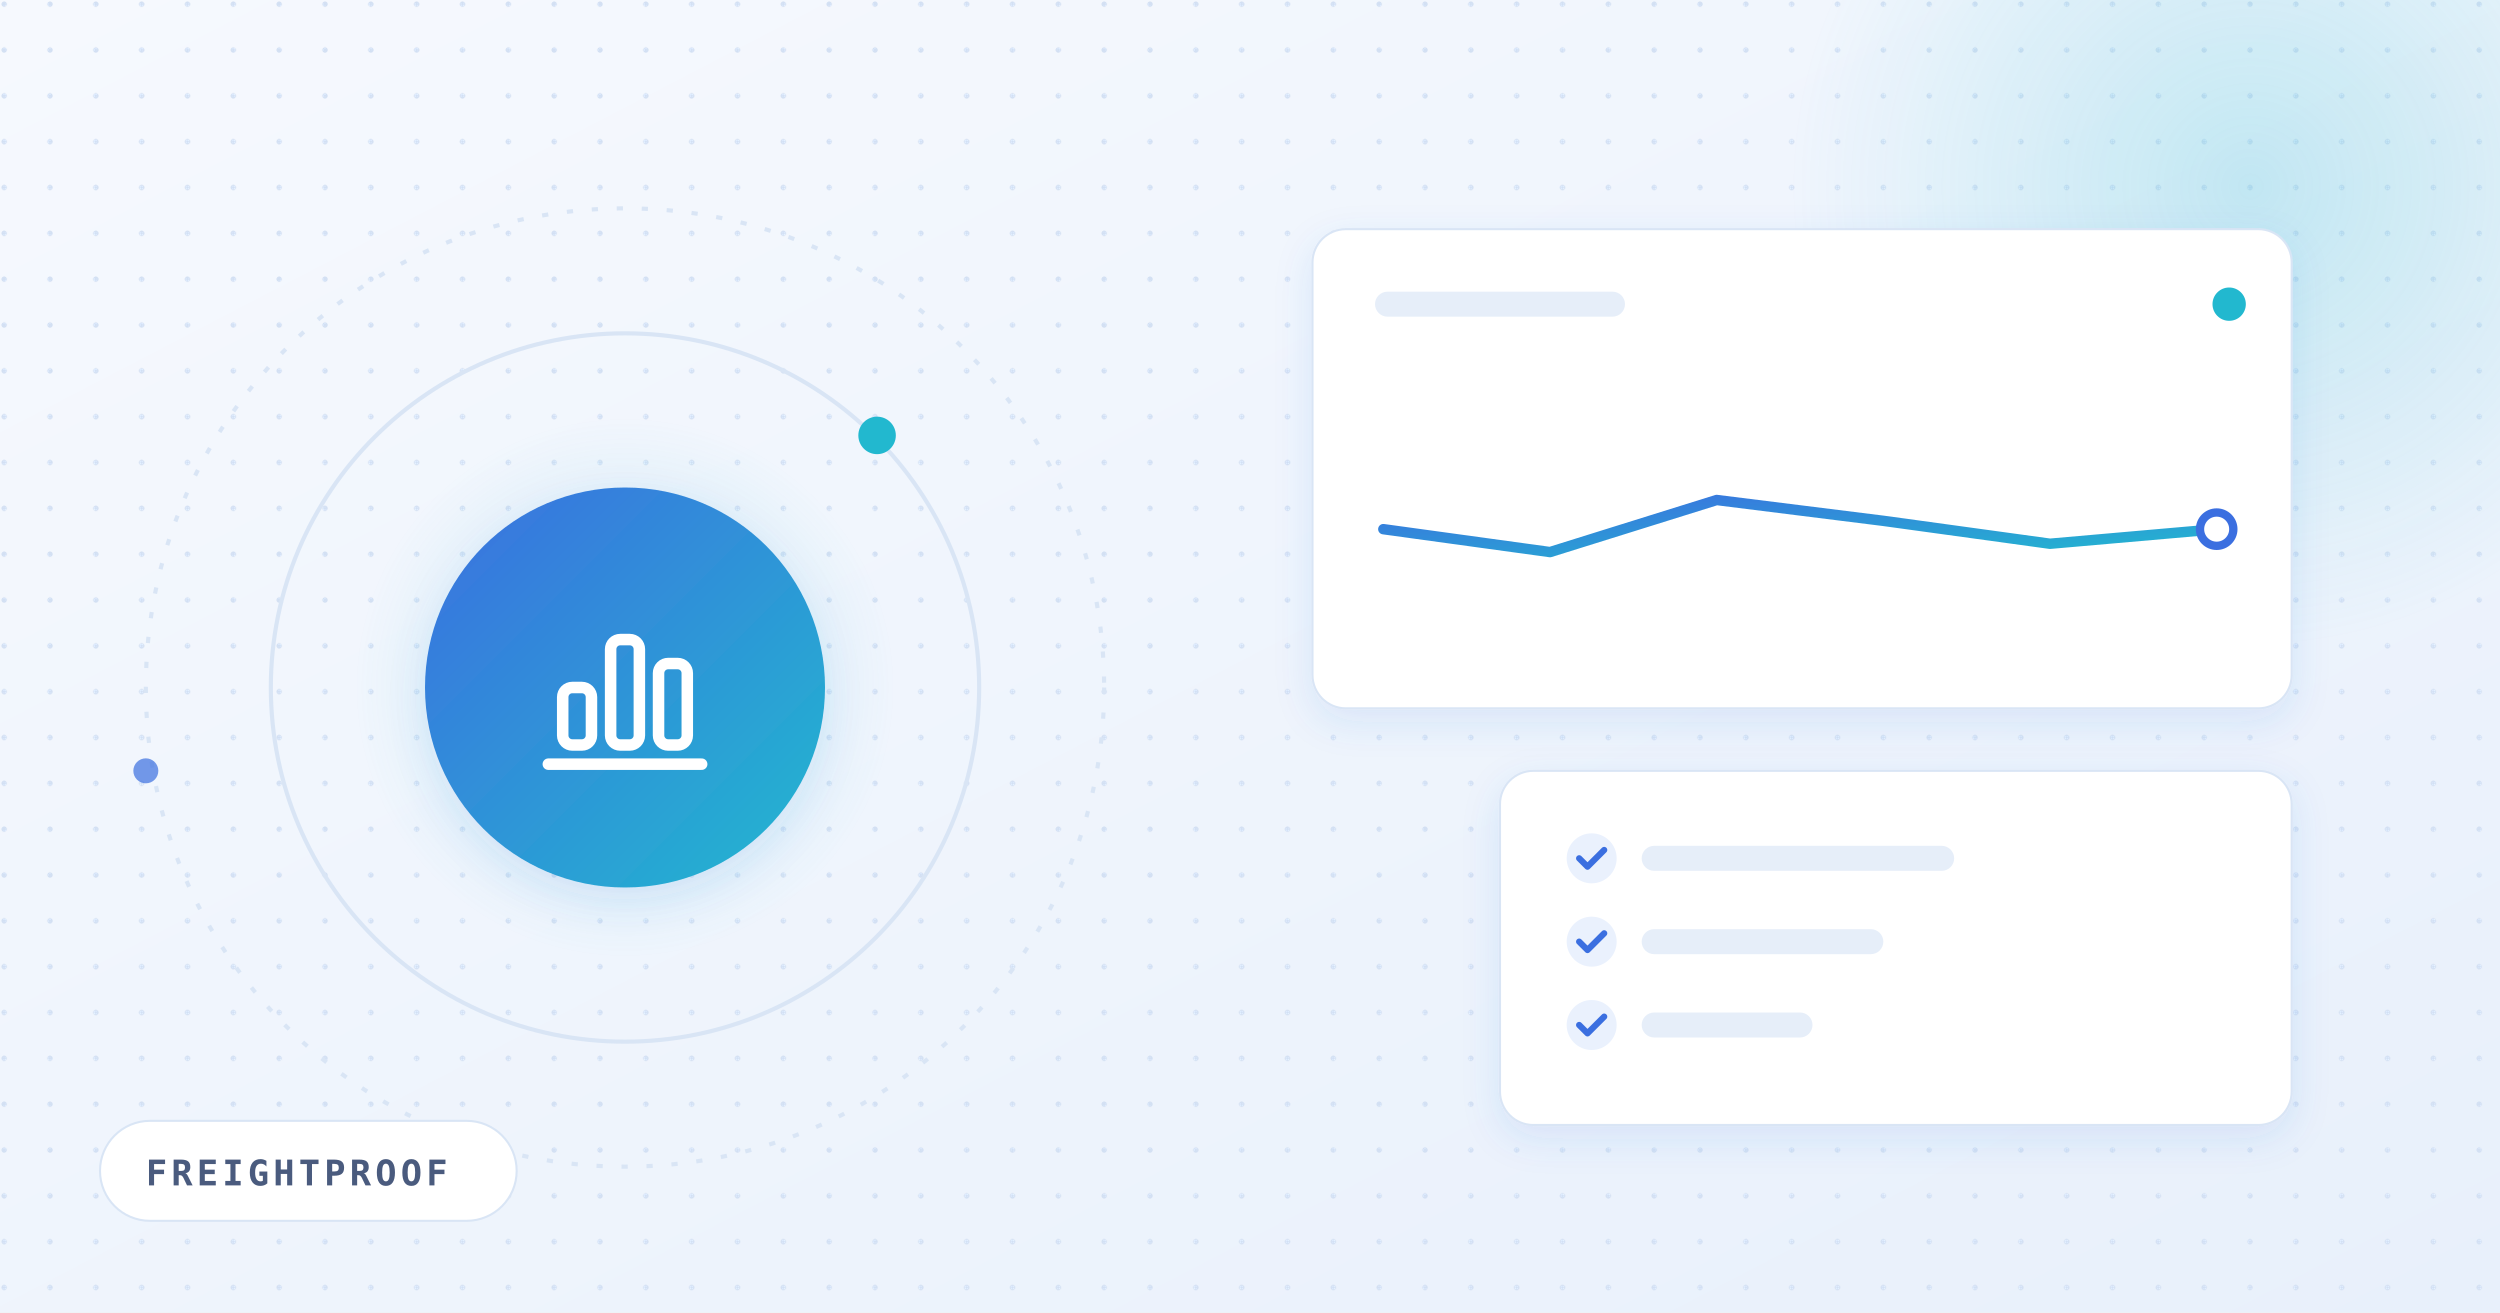
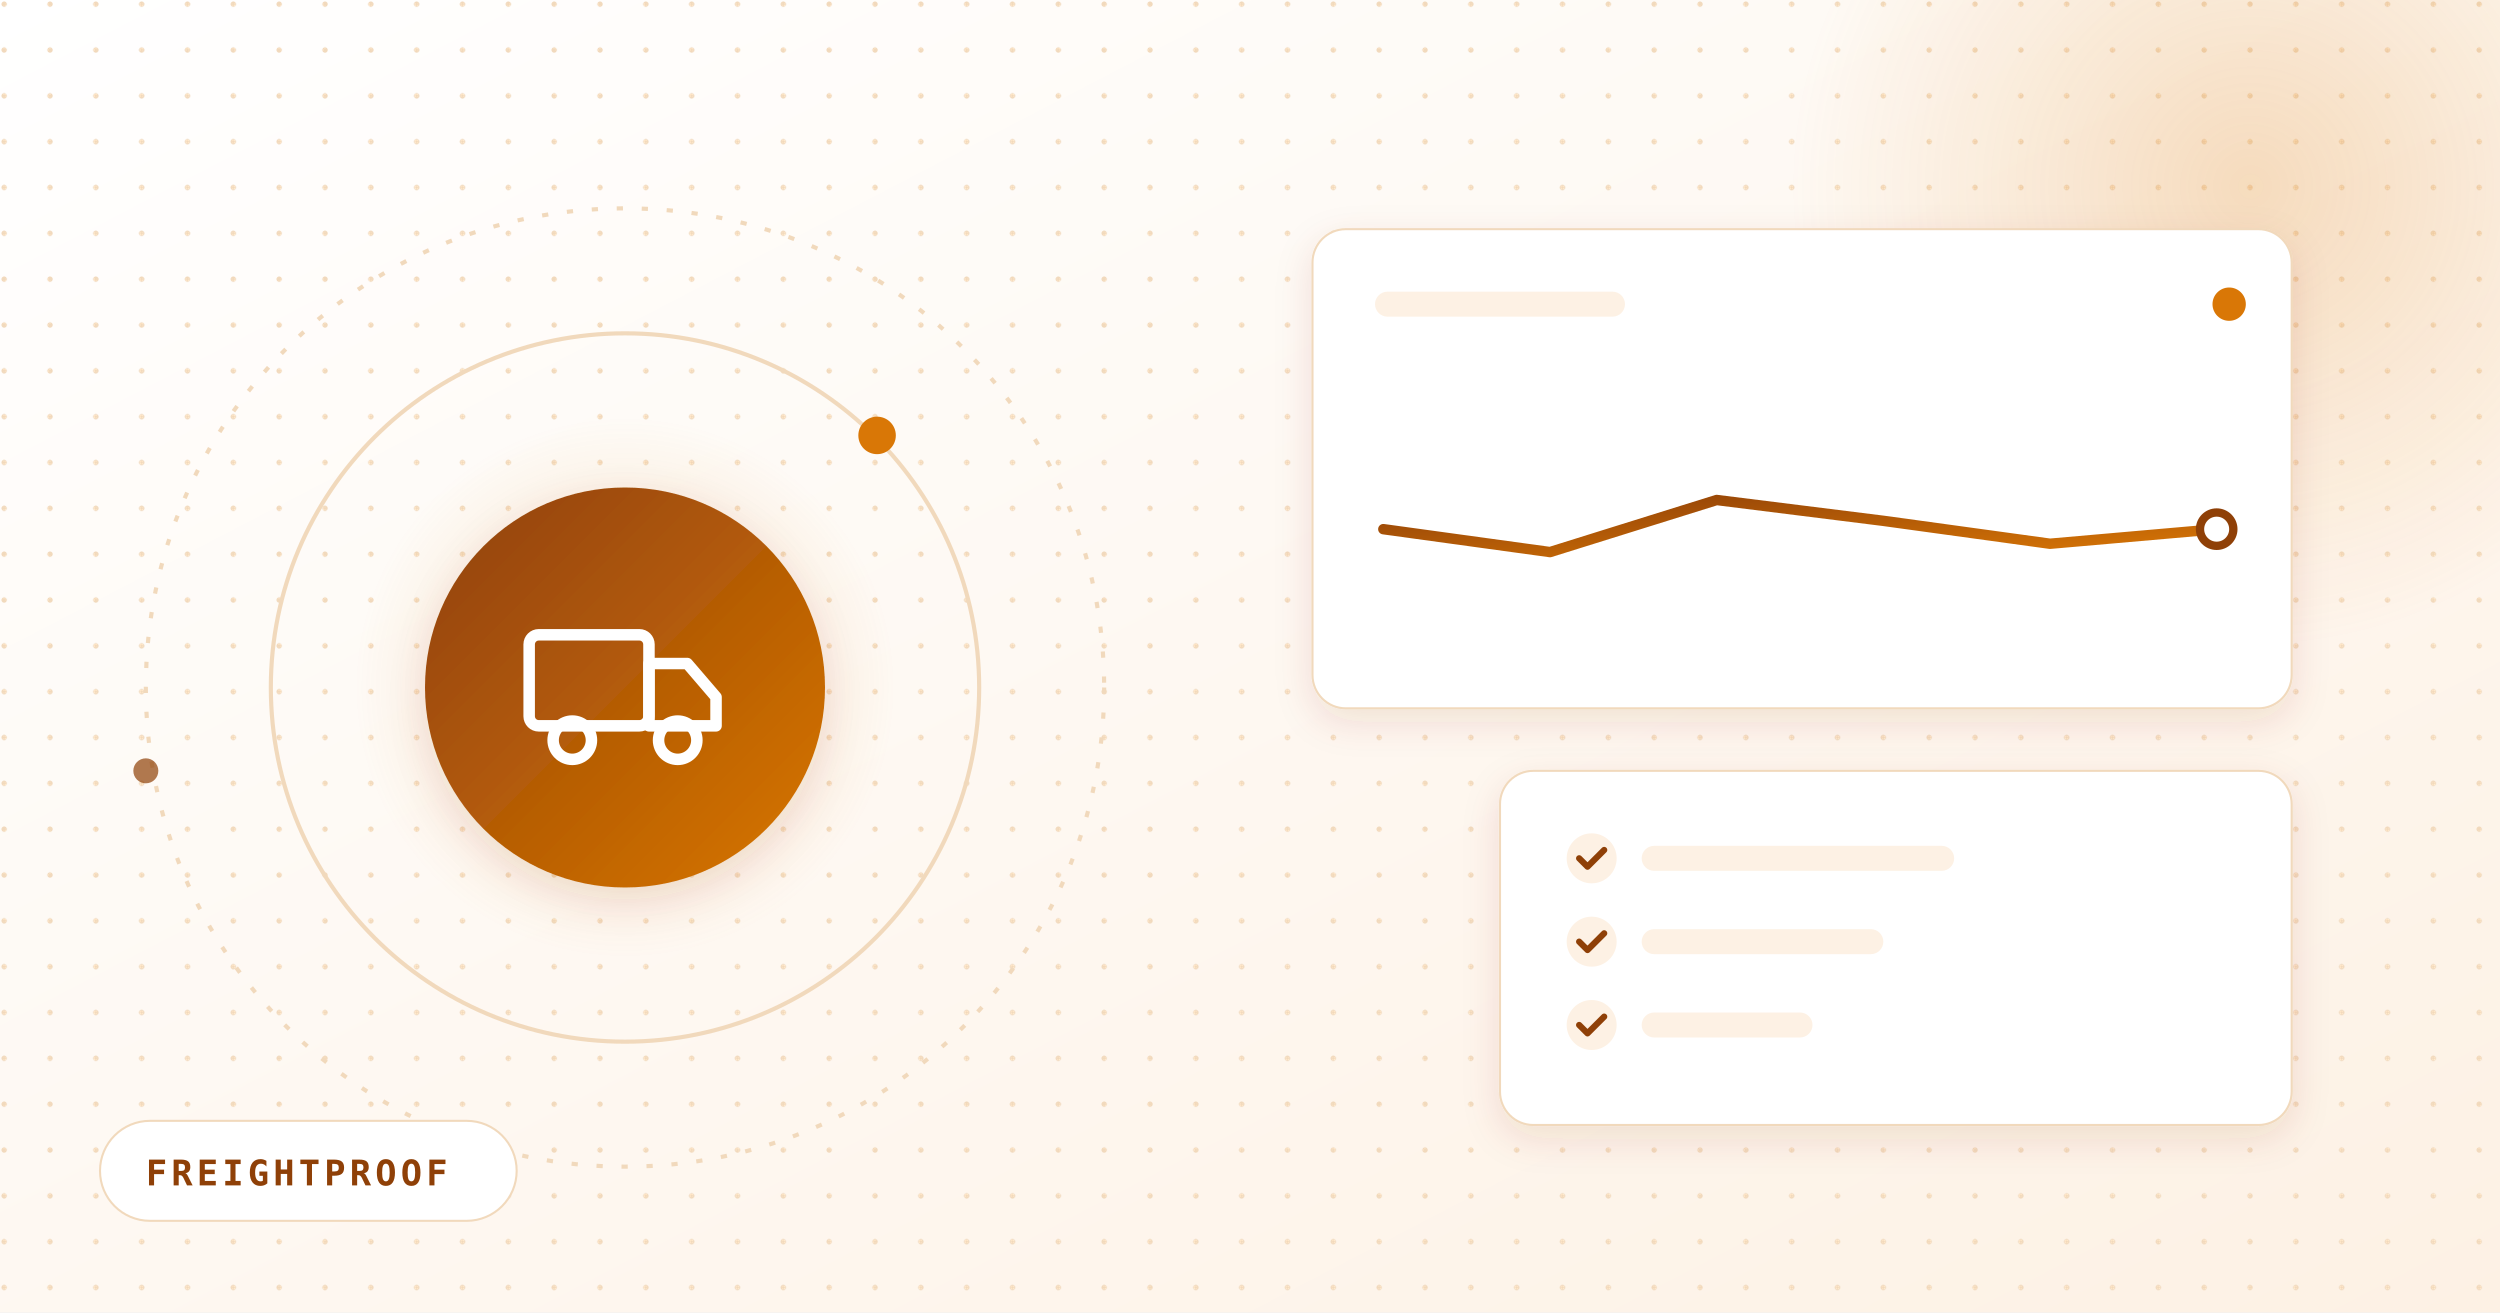
<svg xmlns="http://www.w3.org/2000/svg" viewBox="0 0 1200 630" role="img" aria-label="FreightProof">
  <defs>
    <linearGradient id="w47f066" x1="0" y1="0" x2="1" y2="1">
-       <stop offset="0" stop-color="#F6F9FE" />
-       <stop offset="1" stop-color="#E8F0FB" />
+       <stop offset="0" stop-color="#FFFFFF" />
+       <stop offset="1" stop-color="#FDF1E4" />
    </linearGradient>
    <linearGradient id="g47f066" x1="0" y1="0" x2="1" y2="1">
-       <stop offset="0" stop-color="#3B6FE0" />
-       <stop offset="1" stop-color="#22B8CF" />
+       <stop offset="0" stop-color="#8F4007" />
+       <stop offset="1" stop-color="#D97706" />
    </linearGradient>
    <radialGradient id="r47f066">
-       <stop offset="0" stop-color="#22B8CF" stop-opacity=".22" />
-       <stop offset="1" stop-color="#22B8CF" stop-opacity="0" />
+       <stop offset="0" stop-color="#D97706" stop-opacity=".22" />
+       <stop offset="1" stop-color="#D97706" stop-opacity="0" />
    </radialGradient>
    <filter id="l47f066" x="-20%" y="-20%" width="140%" height="160%">
-       <feDropShadow dx="0" dy="6" stdDeviation="9" flood-color="#3B6FE0" flood-opacity=".12" />
+       <feDropShadow dx="0" dy="6" stdDeviation="9" flood-color="#8F4007" flood-opacity=".12" />
    </filter>
    <pattern id="d47f066" width="22" height="22" patternUnits="userSpaceOnUse">
-       <circle cx="2" cy="2" r="1.3" fill="#D3E0F3" />
+       <circle cx="2" cy="2" r="1.3" fill="#F1D9BC" />
    </pattern>
  </defs>
  <rect width="1200" height="630" fill="url(#w47f066)" />
  <rect width="1200" height="630" fill="url(#d47f066)" />
  <circle cx="1080" cy="90" r="220" fill="url(#r47f066)" />
-   <circle cx="300" cy="330" r="170" fill="none" stroke="#D9E5F5" stroke-width="2" />
-   <circle cx="300" cy="330" r="230" fill="none" stroke="#D9E5F5" stroke-width="2" stroke-dasharray="3 9" />
-   <circle cx="421" cy="209" r="9" fill="#22B8CF" />
-   <circle cx="70" cy="370" r="6" fill="#3B6FE0" opacity=".7" />
+   <circle cx="300" cy="330" r="170" fill="none" stroke="#F1D9BC" stroke-width="2" />
+   <circle cx="300" cy="330" r="230" fill="none" stroke="#F1D9BC" stroke-width="2" stroke-dasharray="3 9" />
+   <circle cx="421" cy="209" r="9" fill="#D97706" />
+   <circle cx="70" cy="370" r="6" fill="#8F4007" opacity=".7" />
  <circle cx="300" cy="330" r="130" fill="url(#r47f066)" />
  <circle cx="300" cy="330" r="96" fill="url(#g47f066)" filter="url(#l47f066)" />
  <g transform="translate(244.8 274.8) scale(2.300)" fill="none" stroke="#FFFFFF" stroke-width="2.4" stroke-linecap="round" stroke-linejoin="round">
-     <path d="M8 40h32" />
-     <rect x="11" y="24" width="6" height="12" rx="2" />
-     <rect x="21" y="14" width="6" height="22" rx="2" />
-     <rect x="31" y="19" width="6" height="17" rx="2" />
+     <rect x="4" y="13" width="25" height="19" rx="2" />
+     <path d="M29 19h8l6 7v6H29z" />
+     <circle cx="13" cy="35" r="4" />
+     <circle cx="35" cy="35" r="4" />
  </g>
-   <rect x="630" y="110" width="470" height="230" rx="16" fill="#FFFFFF" stroke="#D9E5F5" filter="url(#l47f066)" />
-   <rect x="660" y="140" width="120" height="12" rx="6" fill="#E6EEF9" />
-   <circle cx="1070" cy="146" r="8" fill="#22B8CF" />
+   <rect x="630" y="110" width="470" height="230" rx="16" fill="#FFFFFF" stroke="#F1D9BC" filter="url(#l47f066)" />
+   <rect x="660" y="140" width="120" height="12" rx="6" fill="#FDF1E4" />
+   <circle cx="1070" cy="146" r="8" fill="#D97706" />
  <path d="M664 254 L744 265 L824 240 L904 250 L984 261 L1064 254" fill="none" stroke="url(#g47f066)" stroke-width="5" stroke-linecap="round" stroke-linejoin="round" />
-   <circle cx="1064" cy="254" r="8" fill="#FFFFFF" stroke="#3B6FE0" stroke-width="4" />
-   <rect x="720" y="370" width="380" height="170" rx="16" fill="#FFFFFF" stroke="#D9E5F5" filter="url(#l47f066)" />
-   <circle cx="764" cy="412" r="12" fill="#EAF1FD" />
-   <path d="M758 412 l4 4 l8 -8" fill="none" stroke="#3B6FE0" stroke-width="3" stroke-linecap="round" stroke-linejoin="round" />
-   <rect x="788" y="406" width="150" height="12" rx="6" fill="#E6EEF9" />
-   <circle cx="764" cy="452" r="12" fill="#EAF1FD" />
-   <path d="M758 452 l4 4 l8 -8" fill="none" stroke="#3B6FE0" stroke-width="3" stroke-linecap="round" stroke-linejoin="round" />
-   <rect x="788" y="446" width="116" height="12" rx="6" fill="#E6EEF9" />
-   <circle cx="764" cy="492" r="12" fill="#EAF1FD" />
-   <path d="M758 492 l4 4 l8 -8" fill="none" stroke="#3B6FE0" stroke-width="3" stroke-linecap="round" stroke-linejoin="round" />
-   <rect x="788" y="486" width="82" height="12" rx="6" fill="#E6EEF9" />
-   <rect x="48" y="538" width="200" height="48" rx="24" fill="#FFFFFF" stroke="#D9E5F5" />
-   <text x="70" y="569" font-family="ui-monospace, SF Mono, Menlo, Consolas, monospace" font-size="17" font-weight="700" letter-spacing="2" fill="#4A5B7E">FREIGHTPROOF</text>
+   <circle cx="1064" cy="254" r="8" fill="#FFFFFF" stroke="#8F4007" stroke-width="4" />
+   <rect x="720" y="370" width="380" height="170" rx="16" fill="#FFFFFF" stroke="#F1D9BC" filter="url(#l47f066)" />
+   <circle cx="764" cy="412" r="12" fill="#FDF1E4" />
+   <path d="M758 412 l4 4 l8 -8" fill="none" stroke="#8F4007" stroke-width="3" stroke-linecap="round" stroke-linejoin="round" />
+   <rect x="788" y="406" width="150" height="12" rx="6" fill="#FDF1E4" />
+   <circle cx="764" cy="452" r="12" fill="#FDF1E4" />
+   <path d="M758 452 l4 4 l8 -8" fill="none" stroke="#8F4007" stroke-width="3" stroke-linecap="round" stroke-linejoin="round" />
+   <rect x="788" y="446" width="116" height="12" rx="6" fill="#FDF1E4" />
+   <circle cx="764" cy="492" r="12" fill="#FDF1E4" />
+   <path d="M758 492 l4 4 l8 -8" fill="none" stroke="#8F4007" stroke-width="3" stroke-linecap="round" stroke-linejoin="round" />
+   <rect x="788" y="486" width="82" height="12" rx="6" fill="#FDF1E4" />
+   <rect x="48" y="538" width="200" height="48" rx="24" fill="#FFFFFF" stroke="#F1D9BC" />
+   <text x="70" y="569" font-family="ui-monospace, SF Mono, Menlo, Consolas, monospace" font-size="17" font-weight="700" letter-spacing="2" fill="#8F4007">FREIGHTPROOF</text>
</svg>
